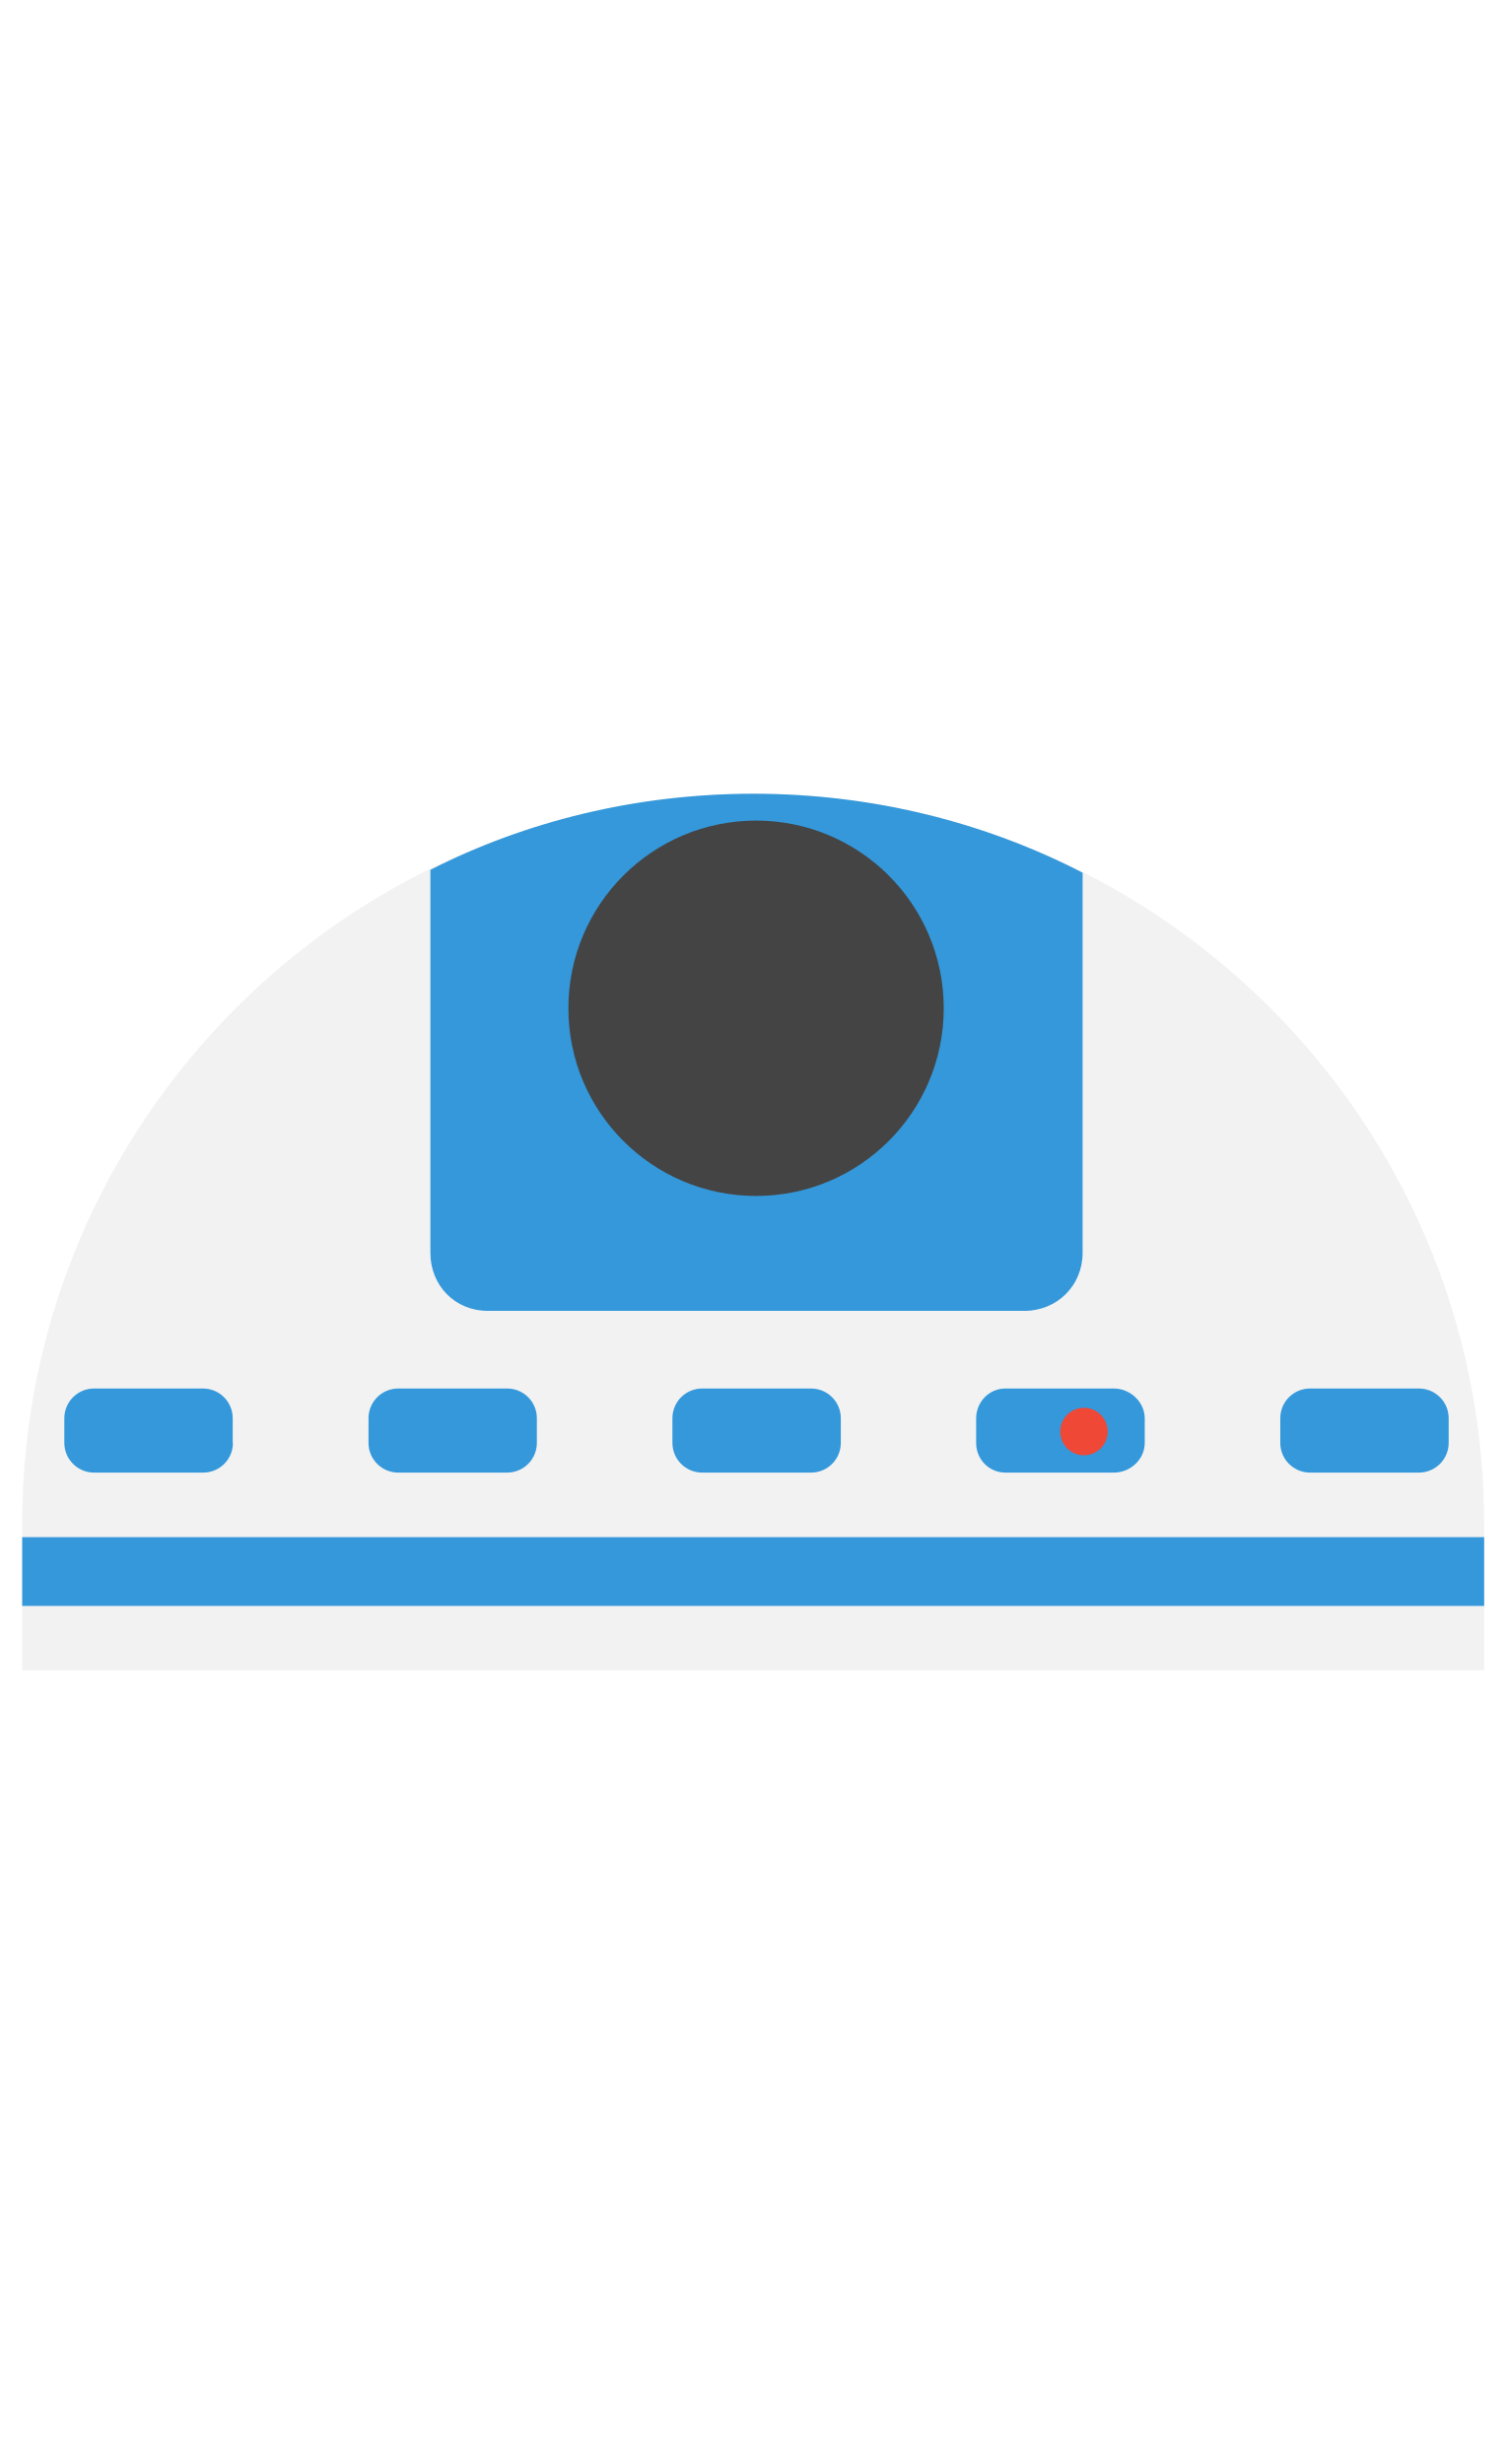
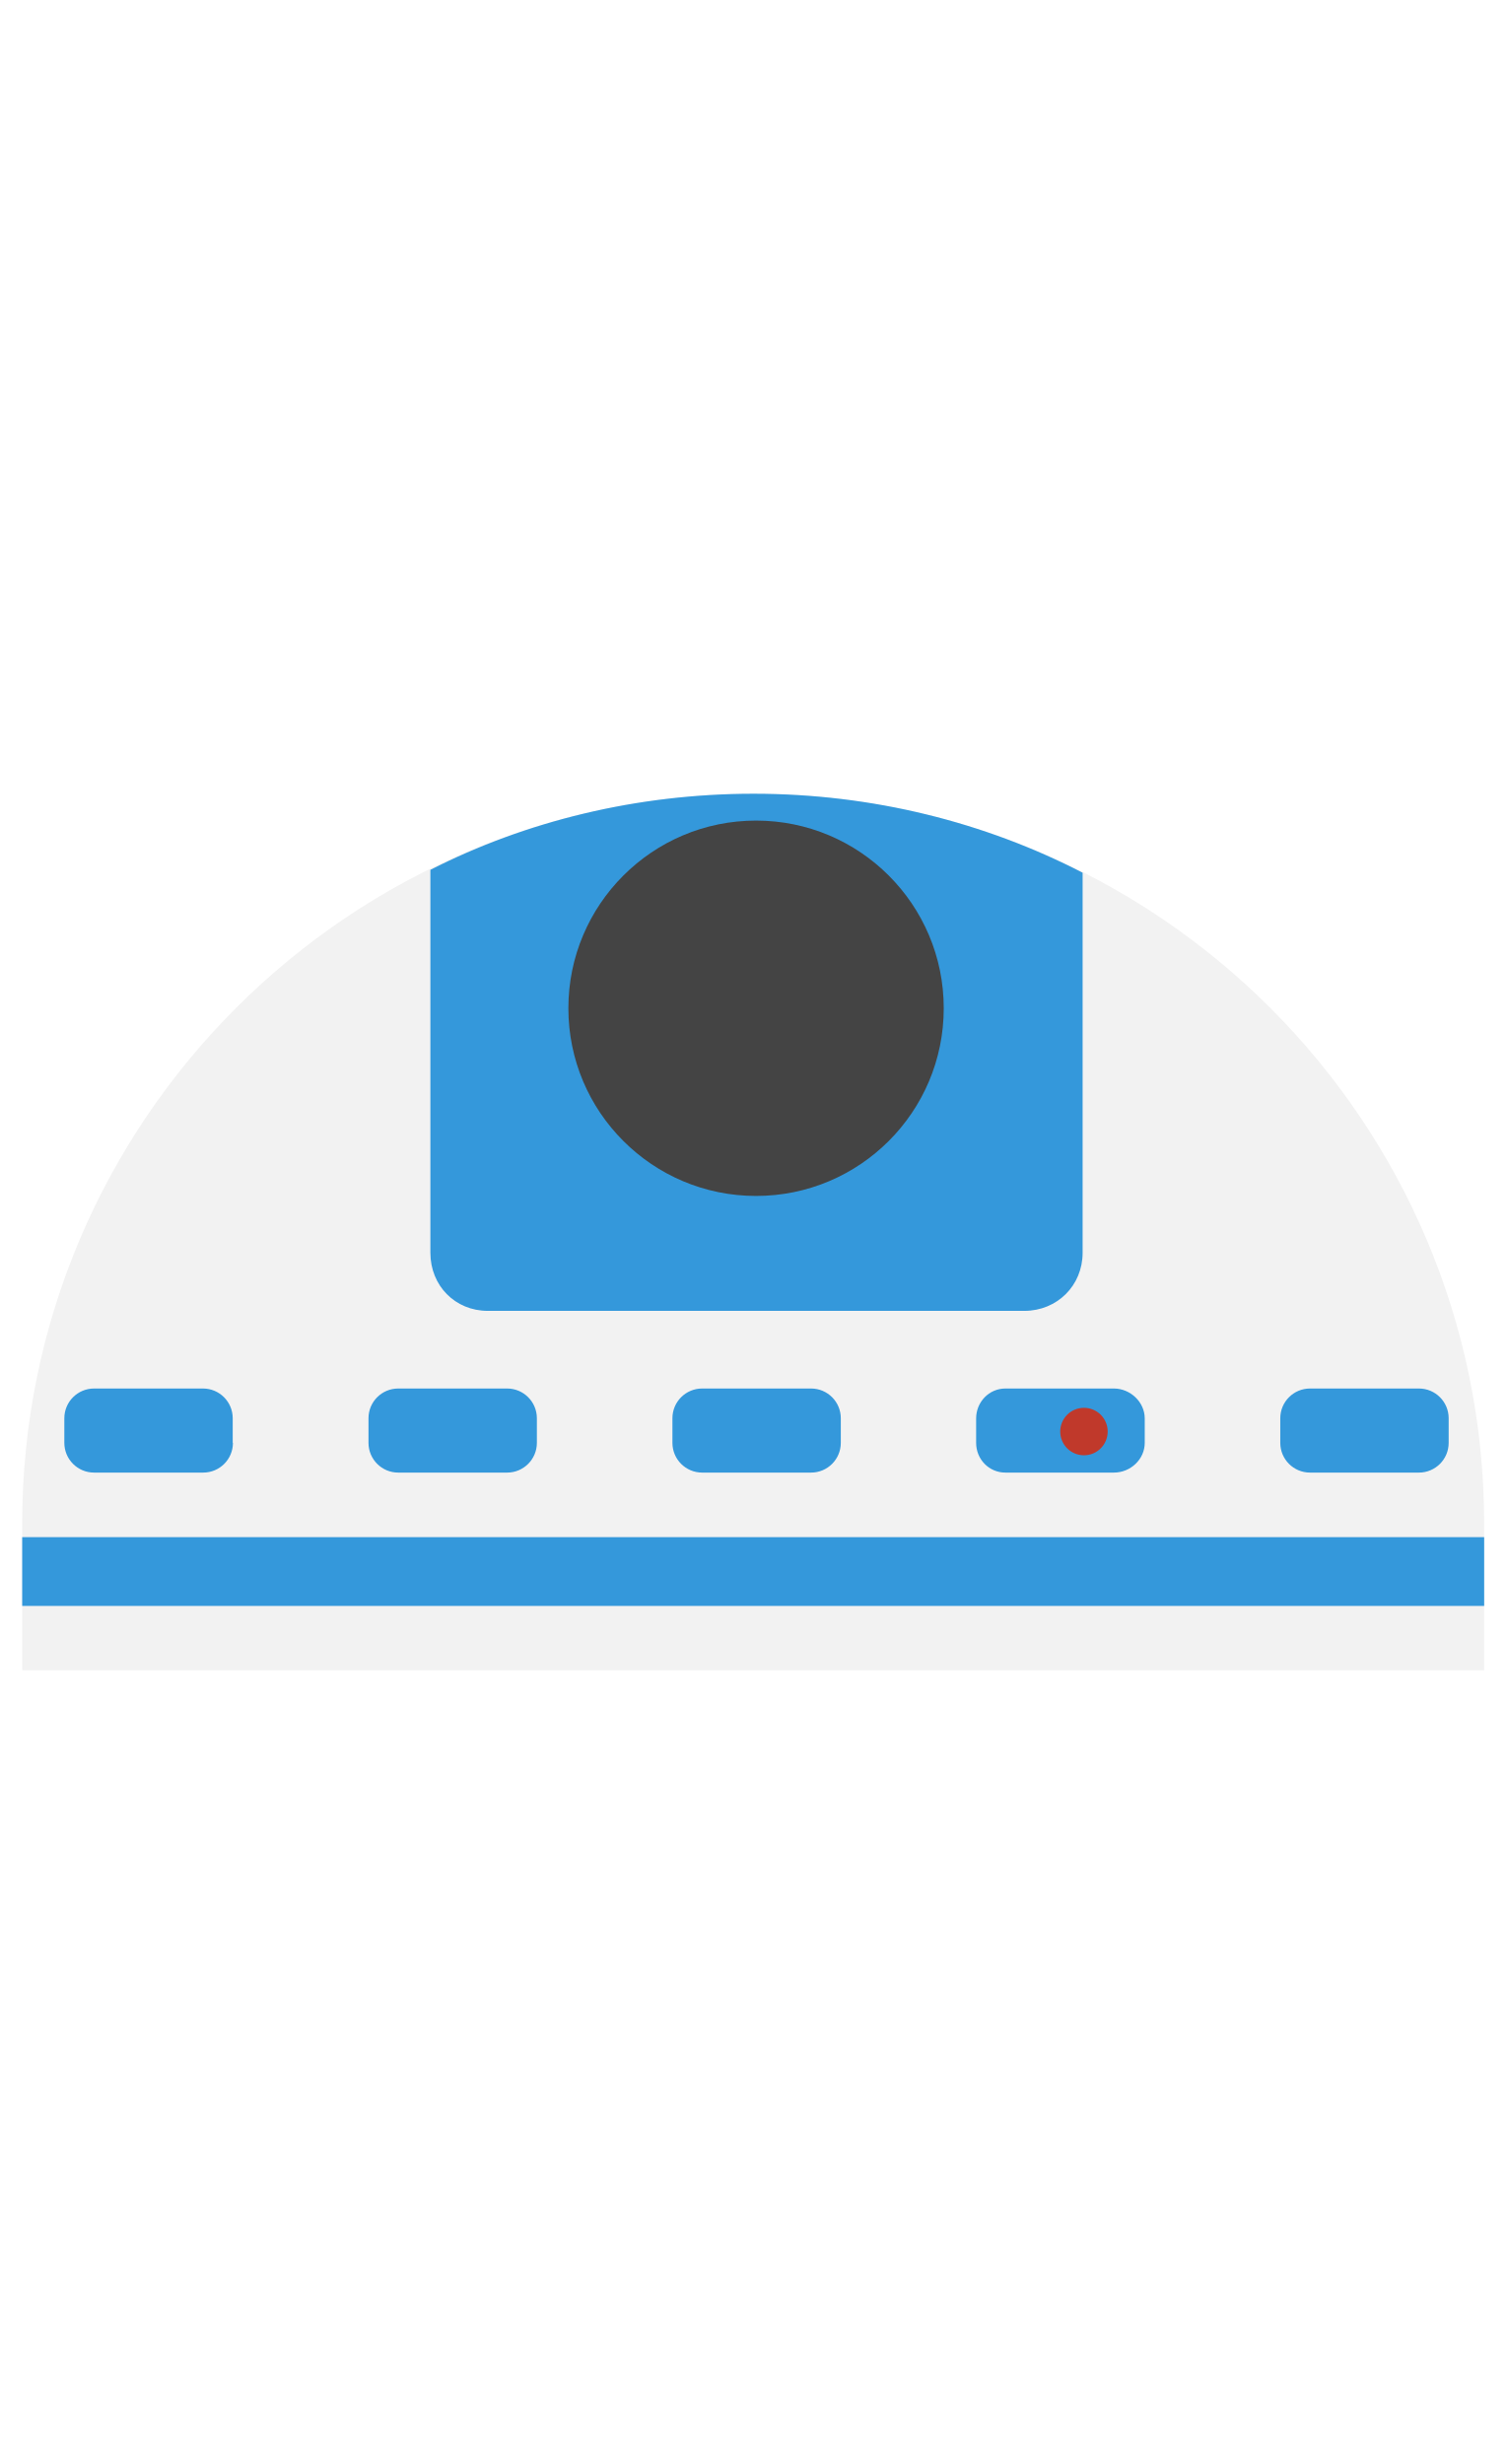
<svg xmlns="http://www.w3.org/2000/svg" width="302" height="494" viewBox="0 0 679 415.1" xml:space="preserve">
  <path fill="#F2F2F2" d="M10 405.1v-66C10 157.3 157.7 10 339.5 10l0 0C521.3 10 669 157.3 669 339.1v66H10z" />
  <g fill="#3498db">
    <path d="M219.9 243.1h241.8c14.8 0 26.3-11.4 26.3-26.2V45.6C444 22.9 393.3 10 339.7 10 287 10 237 22.4 194 44.3v172.6C194 231.7 205.1 243.1 219.9 243.1z" />
    <path d="M105 302.6c0 7.4-6 13.4-13.4 13.4H42.4c-7.4 0-13.4-6-13.4-13.4v-11.1c0-7.4 6-13.4 13.4-13.4h49.1c7.4 0 13.4 6 13.4 13.4V302.6z" />
    <path d="M242 302.6c0 7.4-6 13.4-13.4 13.4h-49.1c-7.4 0-13.4-6-13.4-13.4v-11.1c0-7.4 6-13.4 13.4-13.4h49.1c7.4 0 13.4 6 13.4 13.4V302.6z" />
    <path d="M653 302.6c0 7.4-6 13.4-13.4 13.4h-49.1c-7.4 0-13.4-6-13.4-13.4v-11.1c0-7.4 6-13.4 13.4-13.4h49.1c7.4 0 13.4 6 13.4 13.4V302.6z" />
    <path d="M516 302.6c0 7.4-6.4 13.4-13.9 13.4h-48.9c-7.4 0-13.2-6-13.2-13.4v-11c0-7.4 5.8-13.5 13.2-13.5h48.9c7.4 0 13.9 6.1 13.9 13.5V302.6z" />
    <path d="M379 302.6c0 7.4-6 13.4-13.4 13.4h-49.1c-7.4 0-13.4-6-13.4-13.4v-11.1c0-7.4 6-13.4 13.4-13.4h49.1c7.4 0 13.4 6 13.4 13.4V302.6z" />
    <rect x="10" y="345.1" width="659" height="31" />
  </g>
-   <circle fill="#ef4836" cx="488.6" cy="297.5" r="10.7" />
+   <circle fill="#c0392b" cx="488.6" cy="297.5" r="10.7" />
  <circle fill="#444" cx="340.8" cy="106.7" r="84.6" />
</svg>
